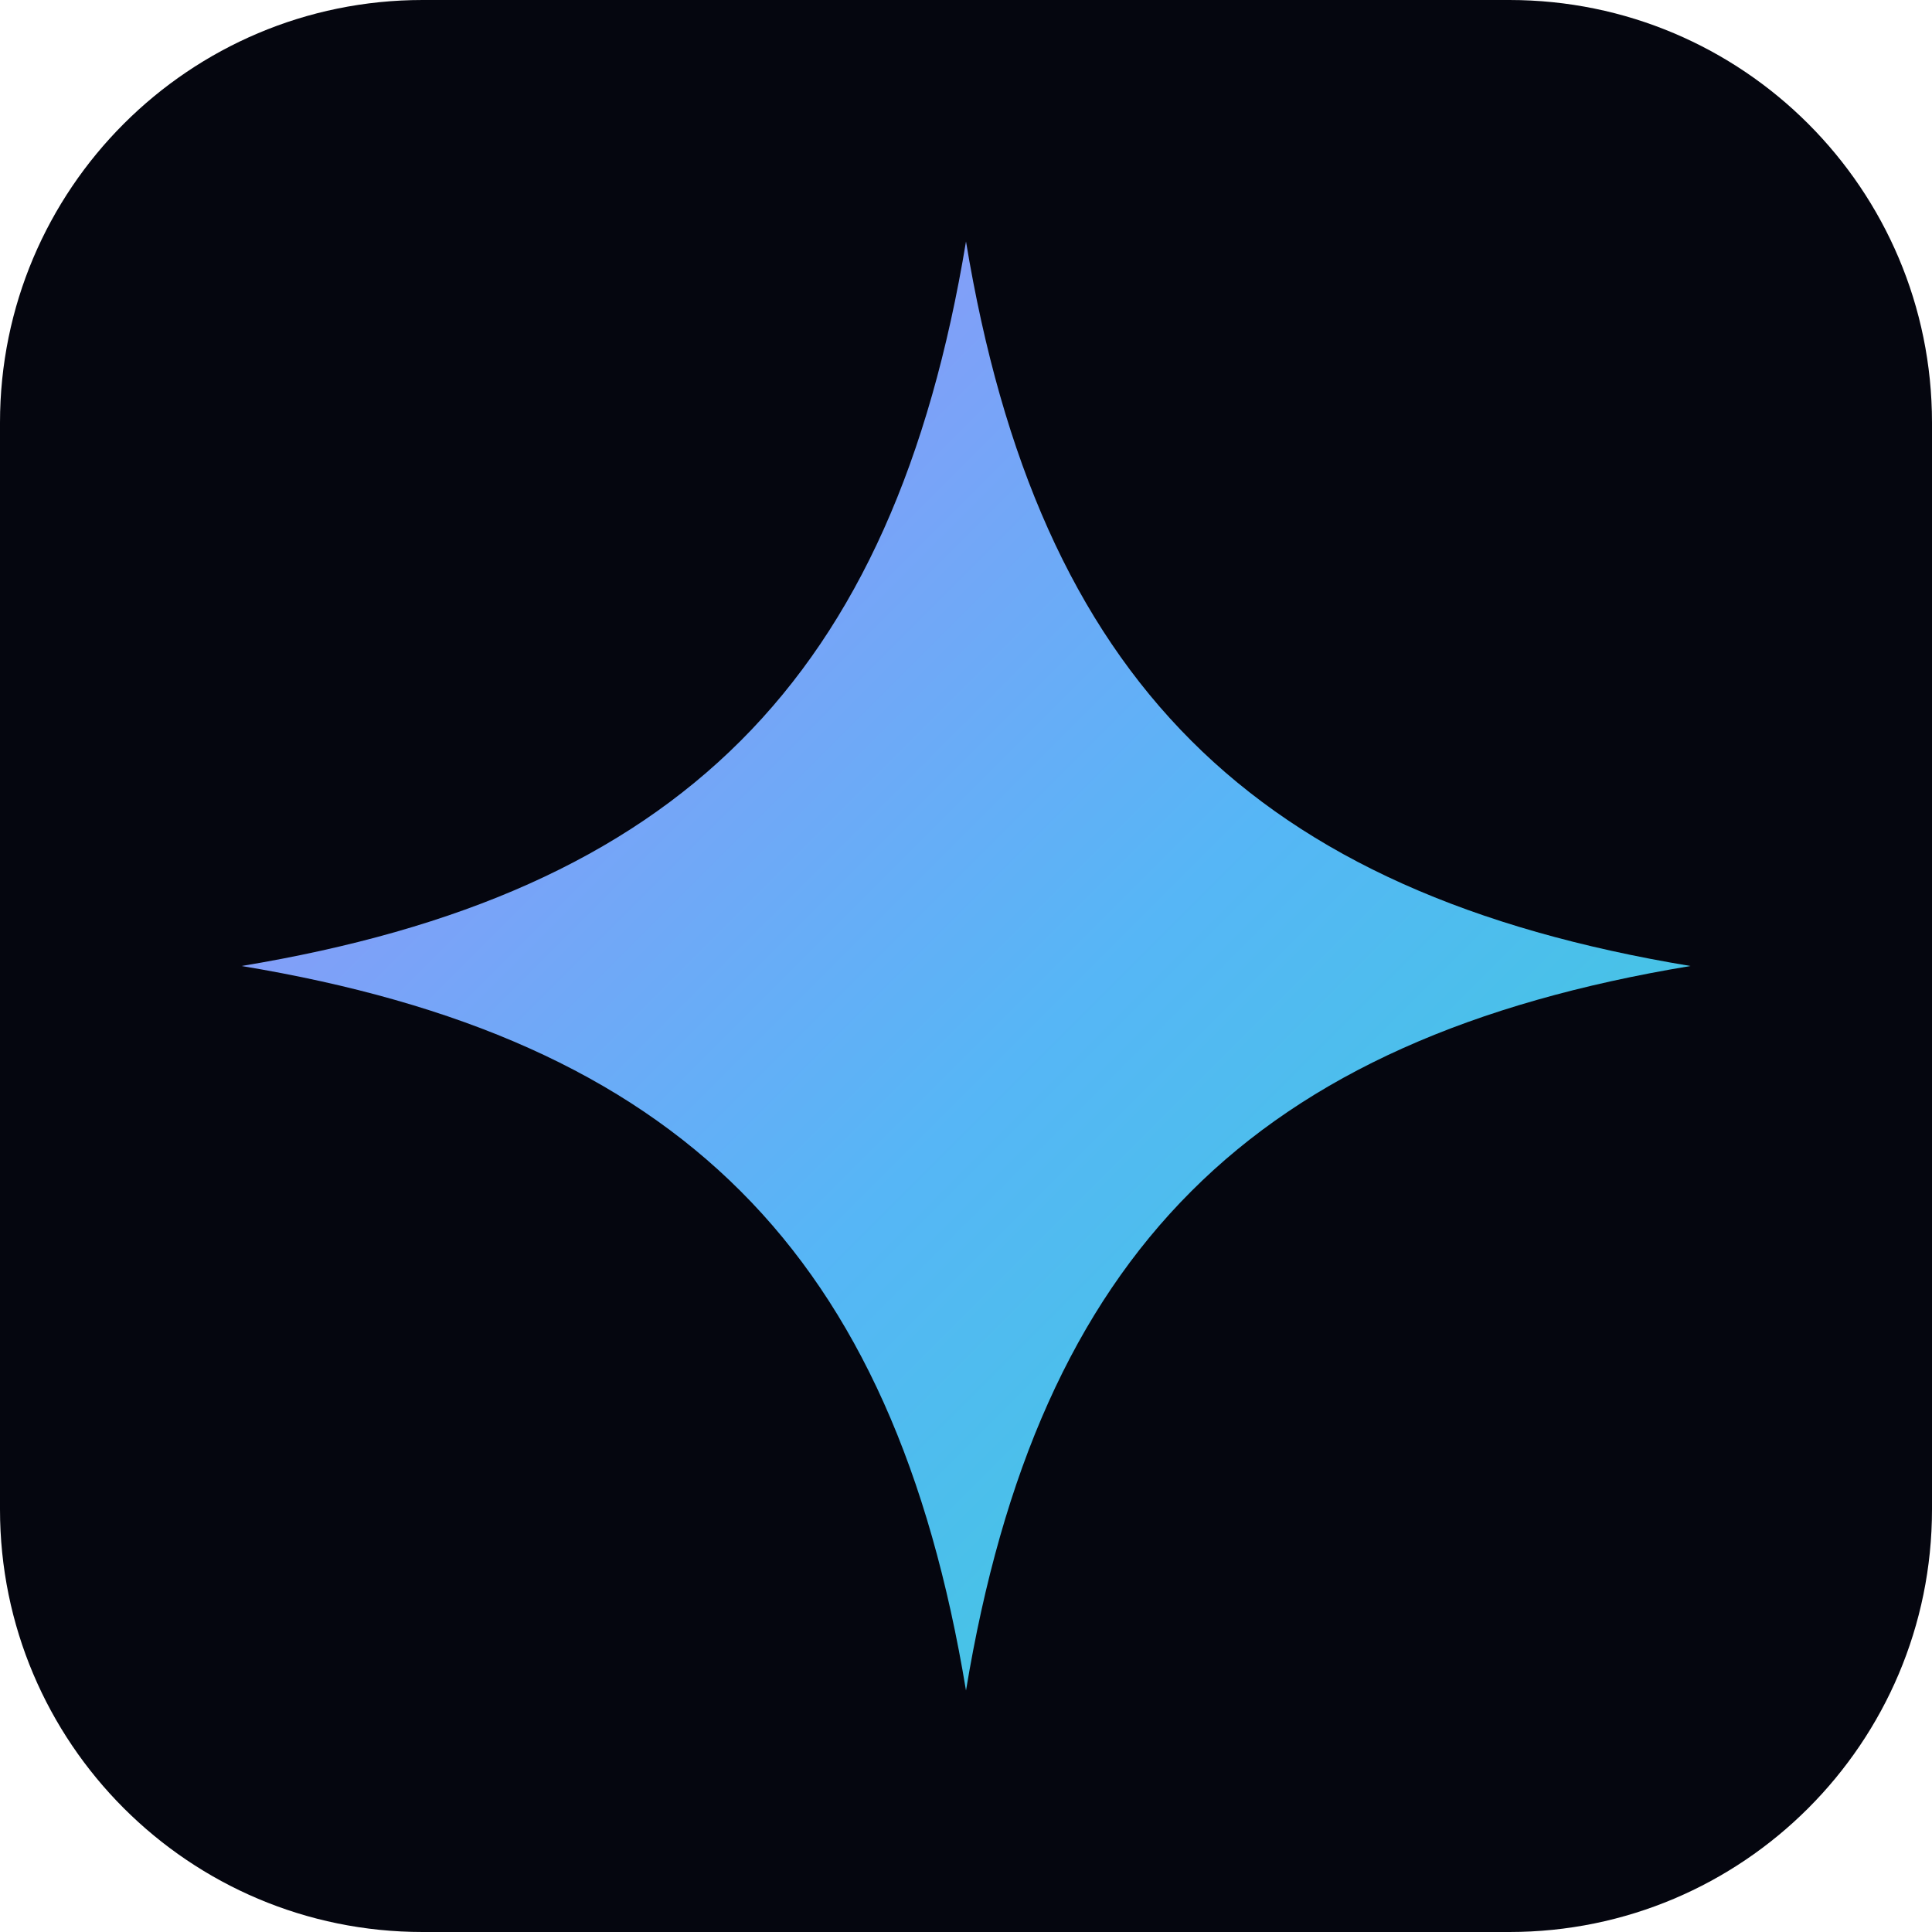
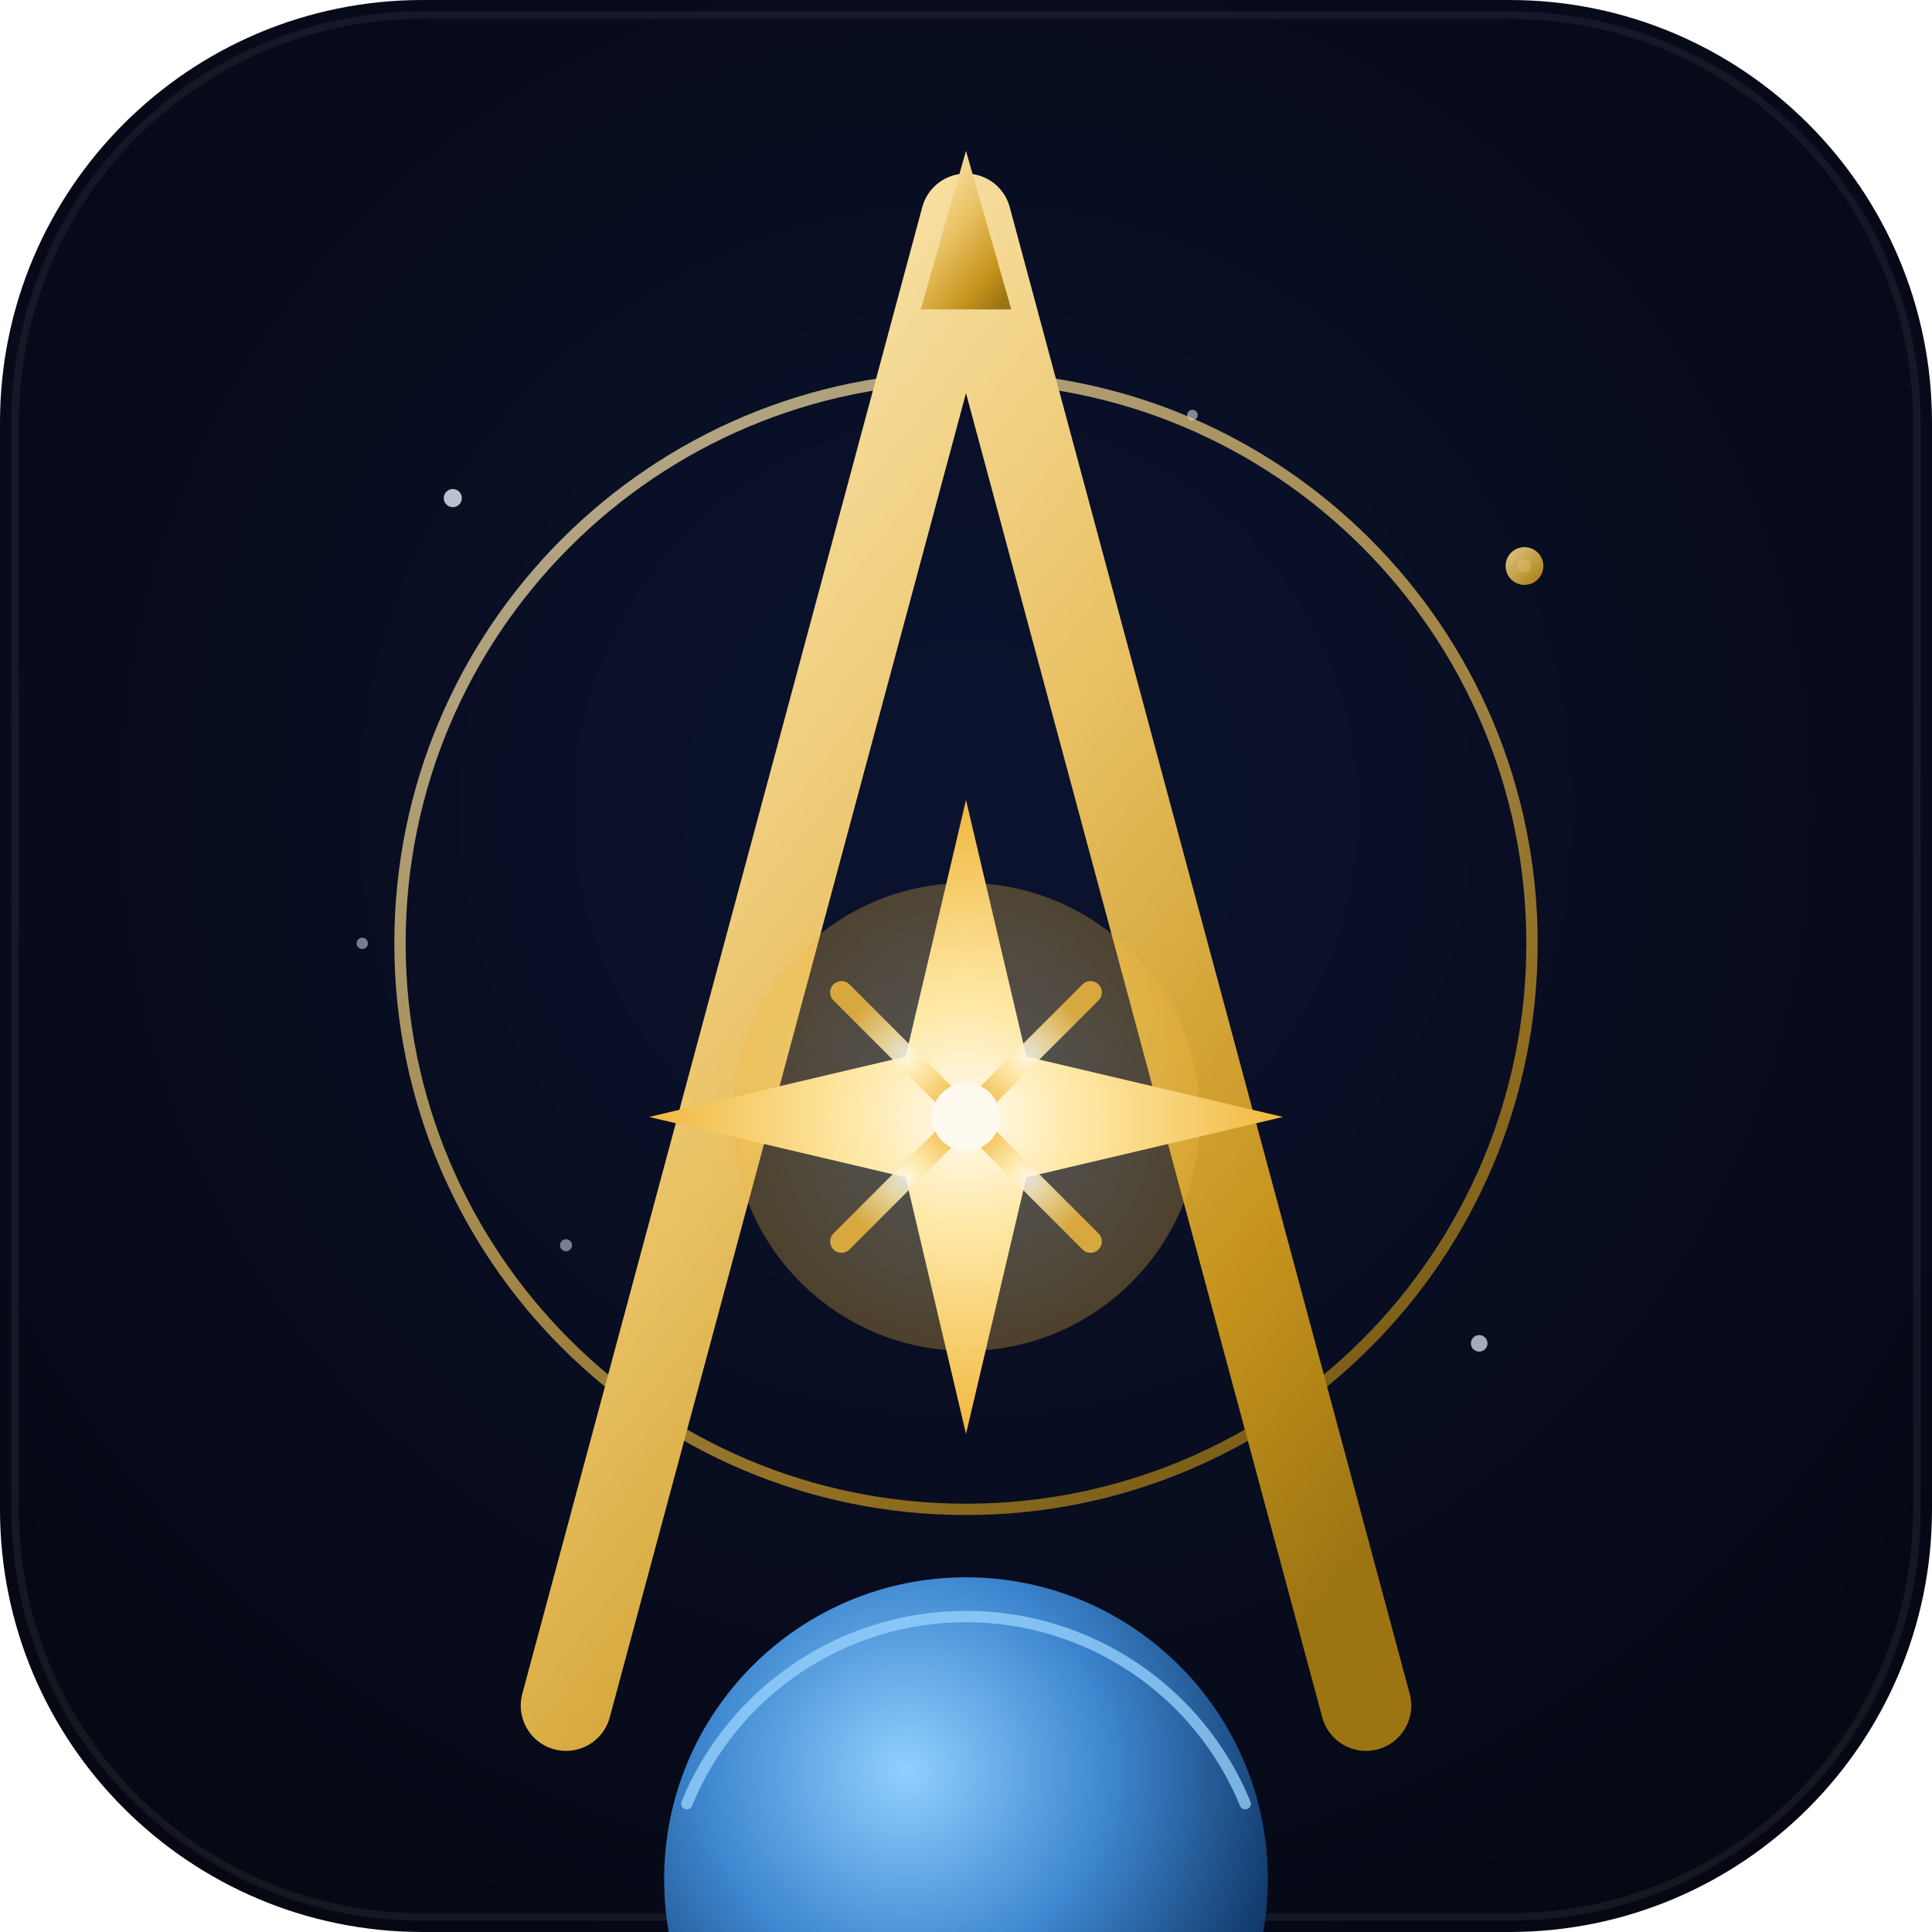
- <svg xmlns="http://www.w3.org/2000/svg" width="64" height="64" viewBox="0 0 64 64" fill="none">
+ <svg xmlns="http://www.w3.org/2000/svg" width="512" height="512" viewBox="0 0 512 512" role="img" aria-label="AsteriaStar" focusable="false">
  <defs>
-     <linearGradient id="icon-grad" x1="8" y1="8" x2="56" y2="56" gradientUnits="userSpaceOnUse">
-       <stop stop-color="#a78bfa" />
-       <stop offset="0.55" stop-color="#56b6f6" />
-       <stop offset="1" stop-color="#34d3d3" />
+     <radialGradient id="asteriastar-navy" cx="0.5" cy="0.42" r="0.75">
+       <stop offset="0" stop-color="#0b1330" />
+       <stop offset="1" stop-color="#05060f" />
+     </radialGradient>
+     <linearGradient id="asteriastar-gold" x1="0.15" y1="0" x2="0.85" y2="1">
+       <stop offset="0" stop-color="#fdebba" />
+       <stop offset="0.45" stop-color="#e9c163" />
+       <stop offset="0.8" stop-color="#c6941d" />
+       <stop offset="1" stop-color="#9c7412" />
    </linearGradient>
+     <linearGradient id="asteriastar-gold-soft" x1="0" y1="0" x2="1" y2="1">
+       <stop offset="0" stop-color="#f8dd96" />
+       <stop offset="1" stop-color="#b8860b" />
+     </linearGradient>
+     <radialGradient id="asteriastar-star" cx="0.5" cy="0.5" r="0.5">
+       <stop offset="0" stop-color="#fffaf0" />
+       <stop offset="0.35" stop-color="#ffe9a8" />
+       <stop offset="1" stop-color="#f0b83f" />
+     </radialGradient>
+     <radialGradient id="asteriastar-earth" cx="0.4" cy="0.32" r="0.85">
+       <stop offset="0" stop-color="#8fd0ff" />
+       <stop offset="0.4" stop-color="#3d86cf" />
+       <stop offset="0.75" stop-color="#123a6b" />
+       <stop offset="1" stop-color="#071c38" />
+     </radialGradient>
  </defs>
-   <rect width="64" height="64" rx="14" fill="#05060f" />
-   <path d="M32 8 C34.4 22.5 41.5 29.6 56 32 C41.5 34.4 34.4 41.5 32 56 C29.6 41.5 22.5 34.4 8 32 C22.5 29.6 29.6 22.5 32 8 Z" fill="url(#icon-grad)" />
+   <rect width="512" height="512" rx="112" fill="url(#asteriastar-navy)" />
+   <rect x="4" y="4" width="504" height="504" rx="108" fill="none" stroke="rgba(255,255,255,0.06)" stroke-width="2" />
+   <g fill="#e9ebf8">
+     <circle cx="120" cy="132" r="2.4" opacity="0.8" />
+     <circle cx="404" cy="150" r="1.8" opacity="0.65" />
+     <circle cx="150" cy="330" r="1.6" opacity="0.5" />
+     <circle cx="392" cy="356" r="2.2" opacity="0.7" />
+     <circle cx="316" cy="110" r="1.4" opacity="0.55" />
+     <circle cx="96" cy="250" r="1.5" opacity="0.5" />
+   </g>
+   <circle cx="404" cy="150" r="5" fill="url(#asteriastar-gold-soft)" opacity="0.9" />
+   <circle cx="256" cy="250" r="150" fill="none" stroke="url(#asteriastar-gold)" stroke-width="3" opacity="0.7" />
+   <g>
+     <circle cx="256" cy="498" r="80" fill="url(#asteriastar-earth)" />
+     <path d="M182 478 A80 80 0 0 1 330 478" fill="none" stroke="#9ad4ff" stroke-width="3" opacity="0.75" stroke-linecap="round" />
+   </g>
+   <path d="M176 384 L336 384" fill="none" stroke="url(#asteriastar-gold)" stroke-width="16" stroke-linecap="round" />
+   <path d="M150 452 L256 58 L362 452" fill="none" stroke="url(#asteriastar-gold)" stroke-width="24" stroke-linejoin="round" stroke-linecap="round" />
+   <path d="M256 40 L244 82 L268 82 Z" fill="url(#asteriastar-gold)" />
+   <g>
+     <circle cx="256" cy="296" r="62" fill="url(#asteriastar-star)" opacity="0.30" />
+     <path d="M256 212 L272 280 L340 296 L272 312 L256 380 L240 312 L172 296 L240 280 Z" fill="url(#asteriastar-star)" />
+     <g stroke="url(#asteriastar-star)" stroke-width="6" stroke-linecap="round" opacity="0.85">
+       <path d="M256 296 L289 263" />
+       <path d="M256 296 L289 329" />
+       <path d="M256 296 L223 329" />
+       <path d="M256 296 L223 263" />
+     </g>
+     <circle cx="256" cy="296" r="9" fill="#fffaf0" />
+   </g>
</svg>
